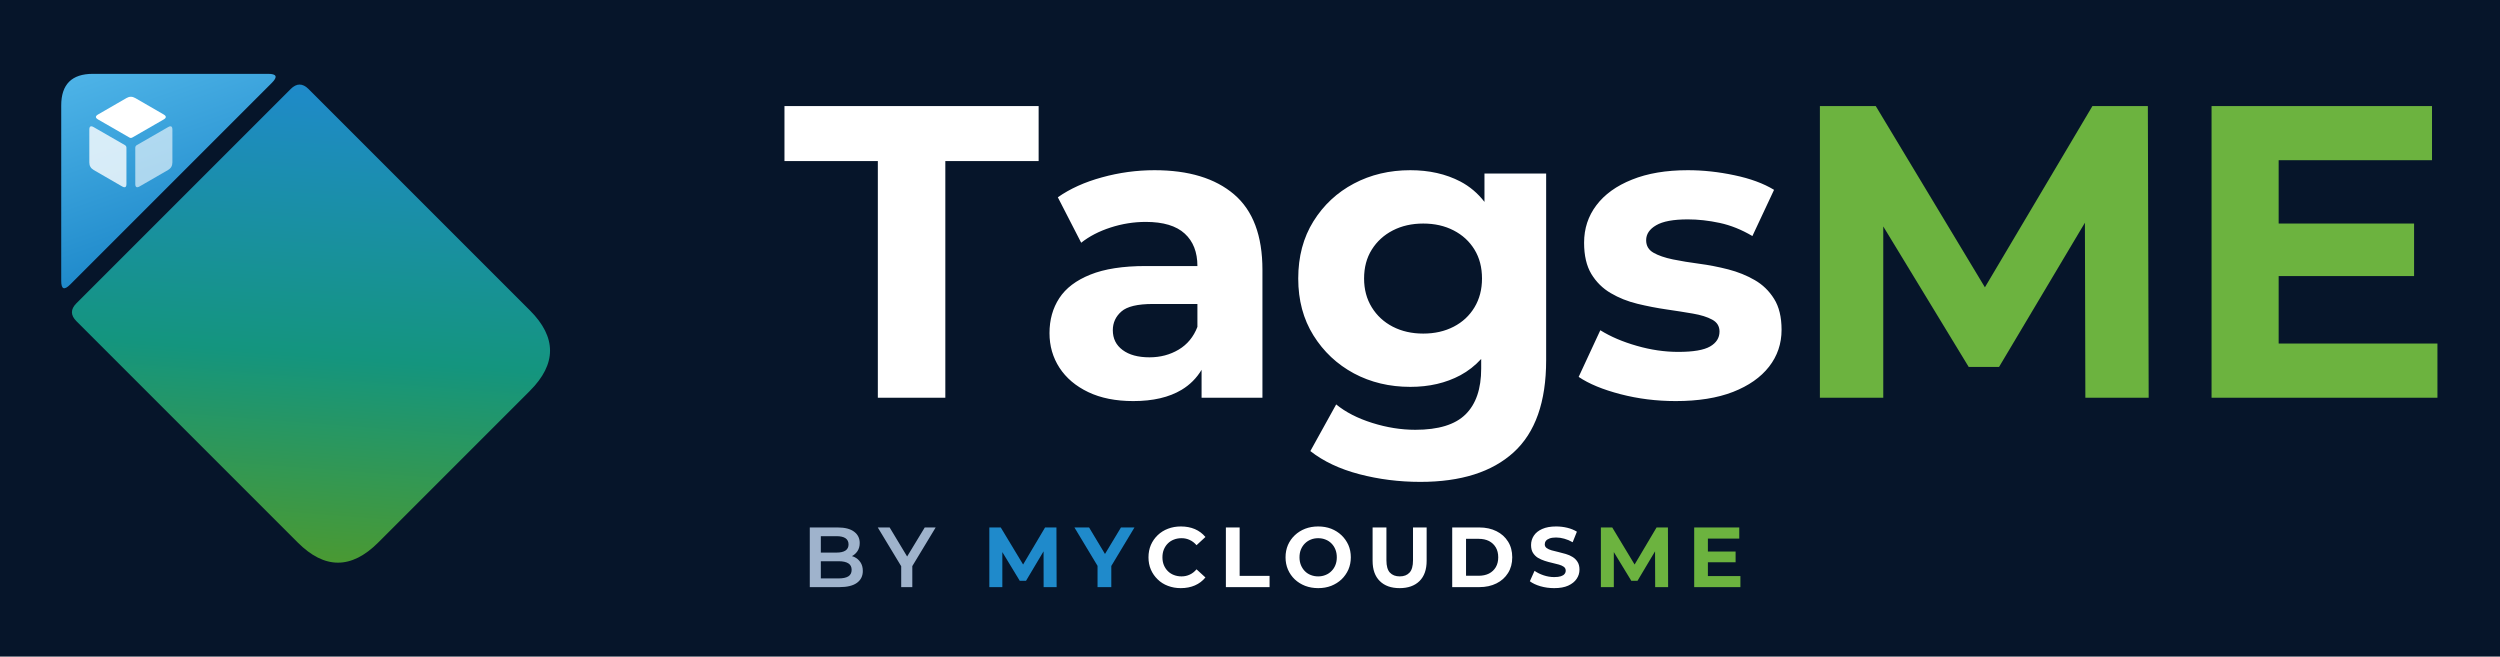
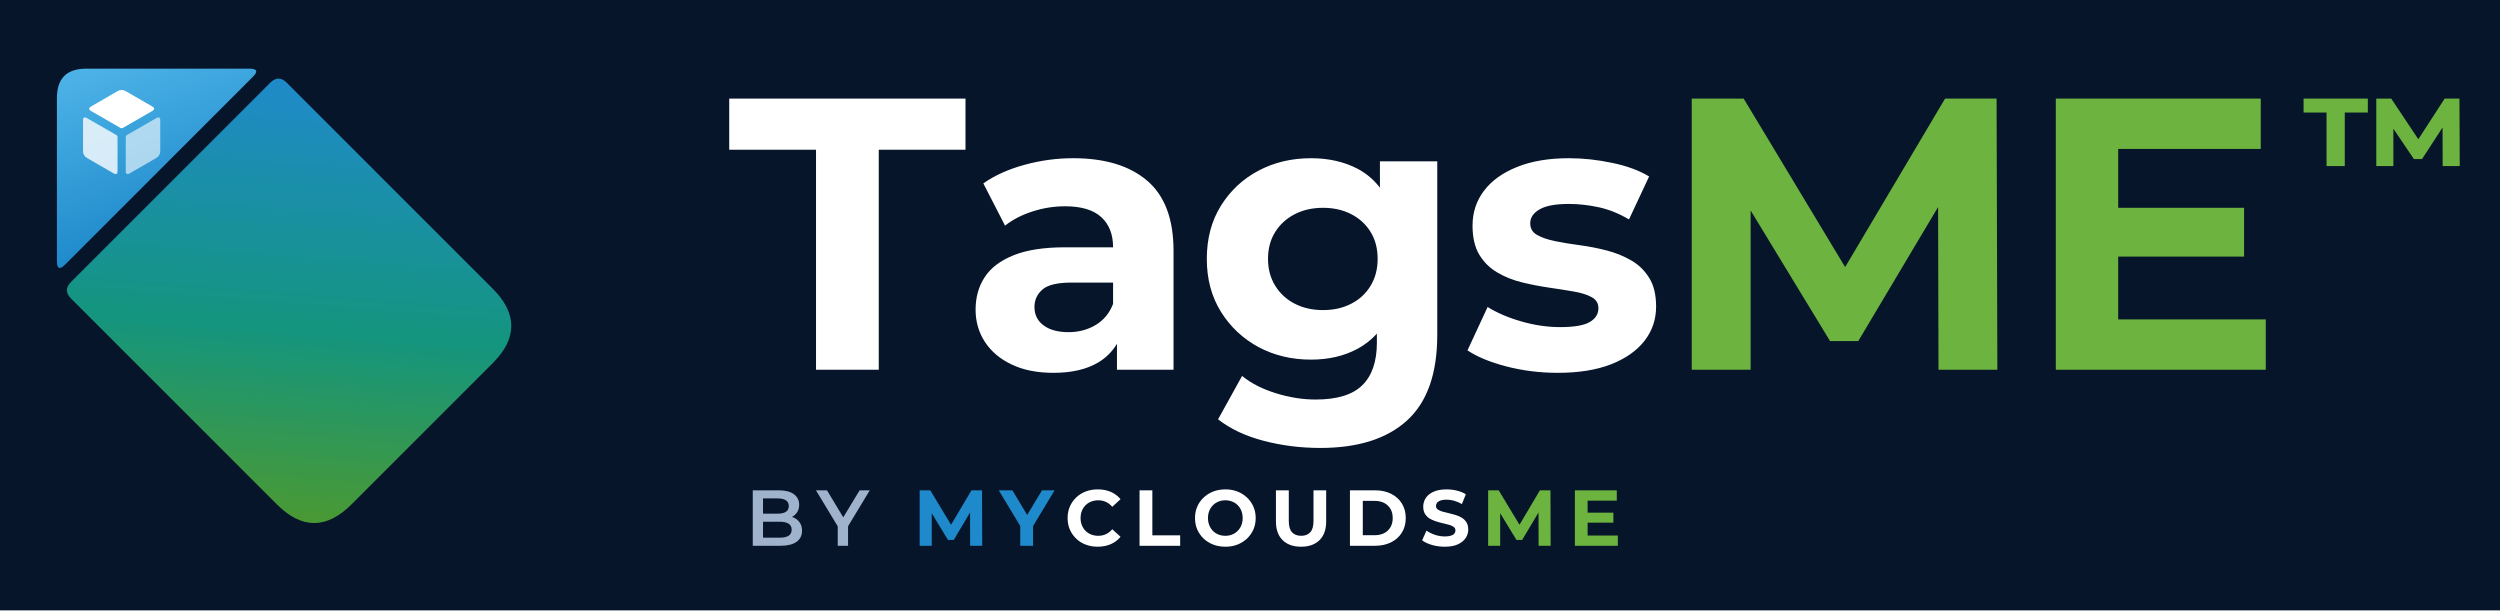
- <svg xmlns="http://www.w3.org/2000/svg" viewBox="0 0 396 104" width="1584" height="416">
+ <svg xmlns="http://www.w3.org/2000/svg" viewBox="0 0 426 104" width="1704" height="416">
  <defs>
    <linearGradient id="htagsdarkt" x1="0" y1="0" x2="1" y2="1">
      <stop offset="0" stop-color="#5cc0f0" />
      <stop offset="1" stop-color="#1f8acb" />
    </linearGradient>
    <linearGradient id="htagsdarkl" x1="0" y1="0" x2="0.4" y2="1">
      <stop offset="0" stop-color="#22c0a2" />
      <stop offset="1" stop-color="#0f8a74" />
    </linearGradient>
    <linearGradient id="htagsdarkr" x1="1" y1="0" x2="0.6" y2="1">
      <stop offset="0" stop-color="#8fd05e" />
      <stop offset="1" stop-color="#4f9a2b" />
    </linearGradient>
    <linearGradient id="htagsdarka" x1="0" y1="0" x2="1" y2="1">
      <stop offset="0" stop-color="#4fb6ec" />
      <stop offset=".5" stop-color="#1baa8f" />
      <stop offset="1" stop-color="#6cb33f" />
    </linearGradient>
    <linearGradient id="htagsdarkb" x1="0" y1="0" x2="1" y2="1">
      <stop offset="0" stop-color="#1f8acb" />
      <stop offset=".55" stop-color="#14957e" />
      <stop offset="1" stop-color="#4f9a2b" />
    </linearGradient>
  </defs>
-   <rect width="396" height="104" fill="#06152a" />
+   <rect width="426" height="104" fill="#06152a" />
  <g transform="translate(0,2)">
    <g transform="translate(-9.19 -9.19) rotate(45 50 50)">
      <path d="M9.54 53.54Q6.00 50.00 9.54 46.46L29.19 26.81Q30.60 25.40 30.60 27.40L30.60 72.60Q30.60 74.60 29.19 73.19Z" fill="url(#htagsdarkt)" />
      <path d="M33.40 26.00Q33.40 24.00 35.40 24.00L85.00 24.00Q94.00 24.00 94.00 33.00L94.00 67.00Q94.00 76.00 85.00 76.00L35.40 76.00Q33.40 76.00 33.40 74.00Z" fill="url(#htagsdarkb)" />
      <path transform="rotate(-45 21.6 50)" d="M20.91 42.80Q21.60 42.40 22.29 42.80L26.79 45.40Q27.48 45.80 26.79 46.20L21.84 49.05Q21.60 49.19 21.36 49.05L16.41 46.20Q15.72 45.80 16.41 45.40Z" fill="#fff" />
      <path transform="rotate(-45 21.6 50)" d="M15.02 47.81Q15.02 47.01 15.71 47.41L20.66 50.26Q20.90 50.40 20.90 50.68L20.90 56.40Q20.90 57.20 20.21 56.80L15.71 54.20Q15.02 53.80 15.02 53.00Z" fill="#fff" fill-opacity=".8" />
      <path transform="rotate(-45 21.6 50)" d="M27.49 47.41Q28.18 47.01 28.18 47.81L28.18 53.00Q28.18 53.80 27.49 54.20L22.99 56.80Q22.30 57.20 22.30 56.40L22.30 50.68Q22.30 50.40 22.54 50.26Z" fill="#fff" fill-opacity=".6" />
    </g>
  </g>
  <path d="M149.74 63L139.05 63L139.05 25.51L124.26 25.51L124.26 16.80L164.52 16.80L164.52 25.51L149.74 25.51M199.97 63L190.33 63L190.33 58.58Q189.14 60.56 187.16 61.75Q184.19 63.53 179.51 63.53Q175.35 63.53 172.38 62.11Q169.41 60.69 167.82 58.25Q166.24 55.81 166.24 52.77Q166.24 49.60 167.79 47.23Q169.34 44.85 172.71 43.50Q176.07 42.14 181.49 42.14L189.67 42.14Q189.67 38.84 187.66 37Q185.64 35.15 181.49 35.15Q178.65 35.15 175.91 36.04Q173.17 36.93 171.26 38.45L167.56 31.25Q170.46 29.21 174.56 28.09Q178.65 26.96 182.87 26.96Q190.99 26.96 195.48 30.79Q199.97 34.62 199.97 42.74L199.97 63M189.67 51.78L189.67 48.15L182.61 48.15Q178.98 48.15 177.63 49.34Q176.27 50.53 176.27 52.31Q176.27 54.29 177.82 55.44Q179.37 56.60 182.08 56.60Q184.65 56.60 186.70 55.38Q188.75 54.16 189.67 51.78M224.98 76.33Q219.96 76.33 215.31 75.11Q210.66 73.89 207.56 71.45L211.65 64.06Q213.89 65.90 217.36 66.99Q220.82 68.08 224.19 68.08Q229.67 68.08 232.14 65.64Q234.62 63.20 234.62 58.38L234.62 56.86Q233.16 58.45 231.32 59.44Q227.88 61.28 223.40 61.28Q218.45 61.28 214.45 59.14Q210.46 56.99 208.05 53.13Q205.64 49.27 205.64 44.12Q205.64 38.91 208.05 35.05Q210.46 31.19 214.45 29.08Q218.45 26.96 223.40 26.96Q227.88 26.96 231.32 28.75Q233.56 29.93 235.14 31.98L235.14 27.49L244.91 27.49L244.91 57.06Q244.91 66.96 239.76 71.65Q234.62 76.33 224.98 76.33M225.44 52.84Q228.15 52.84 230.26 51.75Q232.37 50.66 233.56 48.68Q234.75 46.70 234.75 44.12Q234.75 41.48 233.56 39.54Q232.37 37.59 230.26 36.50Q228.15 35.41 225.44 35.41Q222.74 35.41 220.62 36.50Q218.51 37.59 217.29 39.54Q216.07 41.48 216.07 44.12Q216.07 46.70 217.29 48.68Q218.51 50.66 220.62 51.75Q222.74 52.84 225.44 52.84M265.44 63.53Q260.88 63.53 256.69 62.44Q252.50 61.35 250.06 59.70L253.49 52.31Q255.93 53.83 259.27 54.78Q262.60 55.74 265.83 55.74Q269.40 55.74 270.88 54.88Q272.37 54.02 272.37 52.51Q272.37 51.25 271.21 50.63Q270.06 50 268.14 49.67Q266.23 49.34 263.95 49.01Q261.68 48.68 259.37 48.12Q257.06 47.56 255.14 46.43Q253.23 45.31 252.07 43.40Q250.92 41.48 250.92 38.45Q250.92 35.08 252.87 32.51Q254.81 29.93 258.51 28.45Q262.20 26.96 267.35 26.96Q270.98 26.96 274.74 27.76Q278.51 28.55 281.01 30.07L277.58 37.39Q275.01 35.87 272.40 35.31Q269.79 34.75 267.35 34.75Q263.92 34.75 262.34 35.68Q260.75 36.60 260.75 38.05Q260.75 39.37 261.91 40.03Q263.06 40.69 264.98 41.09Q266.89 41.48 269.17 41.78Q271.44 42.08 273.75 42.67Q276.06 43.27 277.94 44.36Q279.83 45.44 281.01 47.33Q282.20 49.21 282.20 52.24Q282.20 55.54 280.22 58.08Q278.24 60.62 274.51 62.08Q270.78 63.53 265.44 63.53" fill="#fff" />
  <path d="M298.31 63L288.27 63L288.27 16.80L297.12 16.80L314.41 45.51L331.44 16.80L340.22 16.80L340.35 63L330.32 63L330.25 35.28L316.65 58.12L311.84 58.12L298.31 35.87M386.09 63L350.31 63L350.31 16.80L385.23 16.80L385.23 25.38L360.94 25.38L360.94 35.41L382.39 35.41L382.39 43.73L360.94 43.73L360.94 54.42L386.09 54.42" fill="#6cb33f" />
+   <path d="M407.83 28.30L404.92 28.30L404.92 16.80L407.47 16.80L412.08 23.73L416.57 16.80L419.09 16.80L419.14 28.30L416.23 28.30L416.21 21.73L412.71 27.11L411.33 27.11L407.83 21.93L407.83 28.30M399.55 28.30L396.44 28.30L396.44 19.18L392.53 19.18L392.53 16.80L403.48 16.80L403.48 19.18L399.55 19.18" fill="#6cb33f" />
  <path d="M132.97 93L128.27 93L128.27 83.55L132.70 83.55Q134.40 83.55 135.29 84.22Q136.18 84.89 136.18 86.01Q136.18 86.76 135.83 87.29Q135.49 87.80 134.95 88.09Q135.13 88.14 135.29 88.21Q135.92 88.50 136.29 89.06Q136.67 89.61 136.67 90.44Q136.67 91.65 135.73 92.33Q134.80 93 132.97 93M130.02 88.90L130.02 91.62L132.86 91.62Q133.84 91.62 134.37 91.30Q134.90 90.97 134.90 90.26Q134.90 89.56 134.37 89.23Q133.84 88.90 132.86 88.90L130.02 88.90M130.02 84.93L130.02 87.53L132.51 87.53Q133.43 87.53 133.92 87.21Q134.41 86.88 134.41 86.24Q134.41 85.58 133.92 85.25Q133.43 84.93 132.51 84.93M144.51 93L142.75 93L142.75 89.69L139.04 83.55L140.92 83.55L143.69 88.15L146.48 83.55L148.21 83.55L144.51 89.67" fill="#9fb3cc" />
  <path d="M158.77 93L156.71 93L156.71 83.55L158.52 83.55L162.06 89.42L165.54 83.55L167.34 83.55L167.37 93L165.31 93L165.30 87.33L162.52 92L161.53 92L158.77 87.45M176.03 93L173.85 93L173.85 89.63L170.19 83.55L172.51 83.55L175.03 87.75L177.56 83.55L179.70 83.55L176.03 89.65" fill="#1f8acb" />
  <path d="M187.03 93.16Q185.94 93.16 185 92.80Q184.06 92.45 183.38 91.78Q182.69 91.12 182.30 90.23Q181.92 89.34 181.92 88.28Q181.92 87.21 182.30 86.32Q182.69 85.43 183.38 84.77Q184.08 84.10 185.01 83.75Q185.94 83.39 187.05 83.39Q188.28 83.39 189.27 83.81Q190.26 84.24 190.94 85.06L189.53 86.36Q189.05 85.80 188.45 85.53Q187.86 85.25 187.16 85.25Q186.49 85.25 185.94 85.47Q185.39 85.68 184.98 86.09Q184.58 86.49 184.35 87.05Q184.13 87.60 184.13 88.28Q184.13 88.95 184.35 89.50Q184.58 90.06 184.98 90.46Q185.39 90.87 185.94 91.08Q186.49 91.30 187.16 91.30Q187.86 91.30 188.45 91.02Q189.05 90.75 189.53 90.18L190.94 91.47Q190.26 92.30 189.27 92.73Q188.28 93.16 187.03 93.16M201.10 93L194.18 93L194.18 83.55L196.36 83.55L196.36 91.22L201.10 91.22M208.81 93.16Q207.69 93.16 206.74 92.80Q205.79 92.43 205.09 91.77Q204.40 91.11 204.01 90.22Q203.63 89.33 203.63 88.28Q203.63 87.22 204.01 86.33Q204.40 85.44 205.10 84.78Q205.80 84.12 206.74 83.75Q207.69 83.39 208.80 83.39Q209.92 83.39 210.86 83.75Q211.79 84.12 212.49 84.78Q213.18 85.44 213.58 86.32Q213.97 87.21 213.97 88.28Q213.97 89.33 213.58 90.23Q213.18 91.12 212.49 91.78Q211.79 92.43 210.86 92.80Q209.92 93.16 208.81 93.16M208.80 91.30Q209.43 91.30 209.96 91.08Q210.50 90.87 210.90 90.46Q211.31 90.06 211.53 89.50Q211.75 88.95 211.75 88.28Q211.75 87.60 211.53 87.05Q211.31 86.49 210.91 86.09Q210.51 85.68 209.97 85.47Q209.43 85.25 208.80 85.25Q208.16 85.25 207.63 85.47Q207.10 85.68 206.69 86.09Q206.29 86.49 206.06 87.05Q205.84 87.60 205.84 88.28Q205.84 88.94 206.06 89.50Q206.29 90.06 206.68 90.46Q207.08 90.87 207.62 91.08Q208.16 91.30 208.80 91.30M221.70 93.16Q219.69 93.16 218.56 92.04Q217.42 90.92 217.42 88.84L217.42 83.55L219.61 83.55L219.61 88.76Q219.61 90.11 220.16 90.70Q220.72 91.30 221.72 91.30Q222.72 91.30 223.27 90.70Q223.82 90.11 223.82 88.76L223.82 83.55L225.98 83.55L225.98 88.84Q225.98 90.92 224.85 92.04Q223.71 93.16 221.70 93.16M234.32 93L230.03 93L230.03 83.55L234.32 83.55Q235.86 83.55 237.04 84.14Q238.21 84.72 238.87 85.78Q239.54 86.83 239.54 88.28Q239.54 89.71 238.87 90.77Q238.21 91.83 237.04 92.41Q235.86 93 234.32 93M232.22 85.35L232.22 91.20L234.22 91.20Q235.16 91.20 235.86 90.85Q236.55 90.49 236.94 89.83Q237.32 89.17 237.32 88.28Q237.32 87.37 236.94 86.72Q236.55 86.06 235.86 85.70Q235.16 85.35 234.22 85.35M246.18 93.16Q245.04 93.16 244 92.86Q242.96 92.55 242.33 92.07L243.07 90.42Q243.68 90.85 244.51 91.13Q245.34 91.41 246.19 91.41Q246.84 91.41 247.24 91.28Q247.64 91.15 247.82 90.92Q248.01 90.69 248.01 90.39Q248.01 90.02 247.72 89.79Q247.42 89.57 246.93 89.43Q246.45 89.29 245.86 89.16Q245.27 89.03 244.69 88.84Q244.10 88.65 243.61 88.36Q243.13 88.06 242.82 87.57Q242.52 87.09 242.52 86.33Q242.52 85.52 242.96 84.85Q243.40 84.18 244.28 83.79Q245.17 83.39 246.50 83.39Q247.39 83.39 248.26 83.60Q249.12 83.81 249.78 84.22L249.11 85.89Q248.45 85.51 247.78 85.33Q247.12 85.14 246.49 85.14Q245.85 85.14 245.45 85.29Q245.04 85.44 244.87 85.68Q244.69 85.91 244.69 86.22Q244.69 86.59 244.99 86.81Q245.29 87.03 245.77 87.17Q246.26 87.30 246.85 87.44Q247.43 87.57 248.02 87.75Q248.61 87.92 249.09 88.22Q249.58 88.52 249.88 89Q250.19 89.49 250.19 90.23Q250.19 91.03 249.74 91.69Q249.30 92.35 248.41 92.76Q247.53 93.16 246.18 93.16" fill="#fff" />
  <path d="M255.63 93L253.58 93L253.58 83.55L255.38 83.55L258.92 89.42L262.40 83.55L264.20 83.55L264.23 93L262.18 93L262.16 87.33L259.38 92L258.40 92L255.63 87.45M275.68 93L268.36 93L268.36 83.55L275.50 83.55L275.50 85.31L270.53 85.31L270.53 87.36L274.92 87.36L274.92 89.06L270.53 89.06L270.53 91.25L275.68 91.25" fill="#6cb33f" />
</svg>
